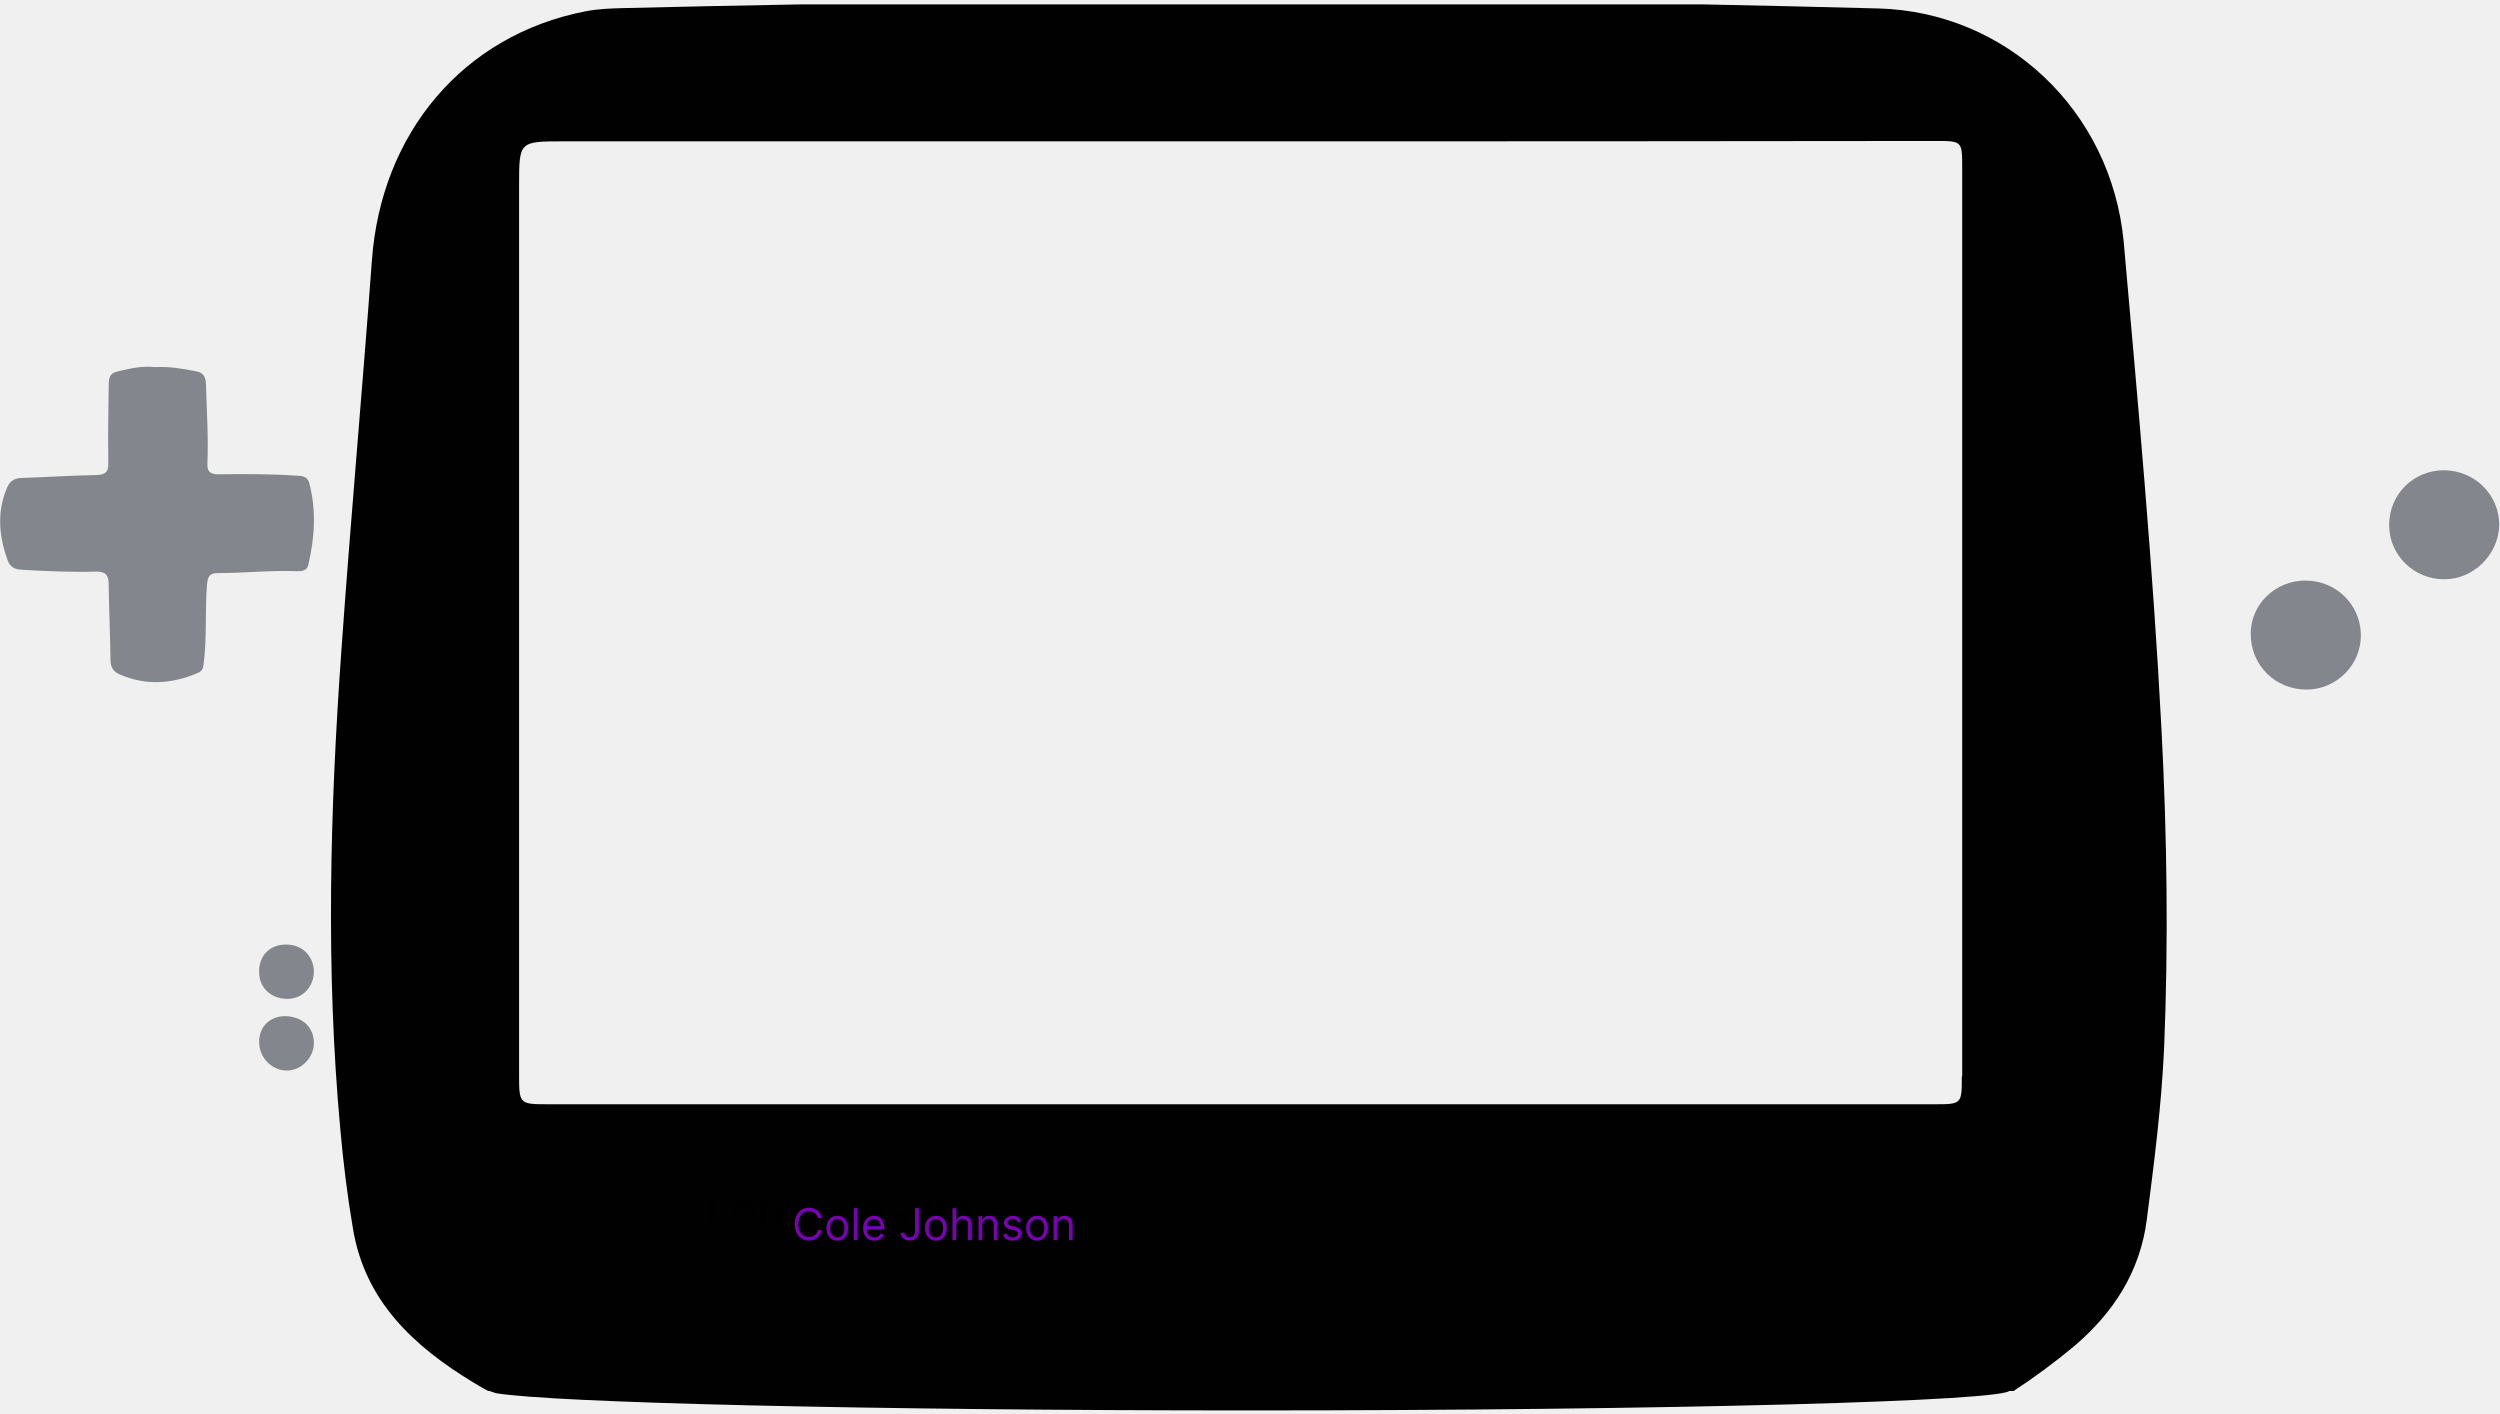
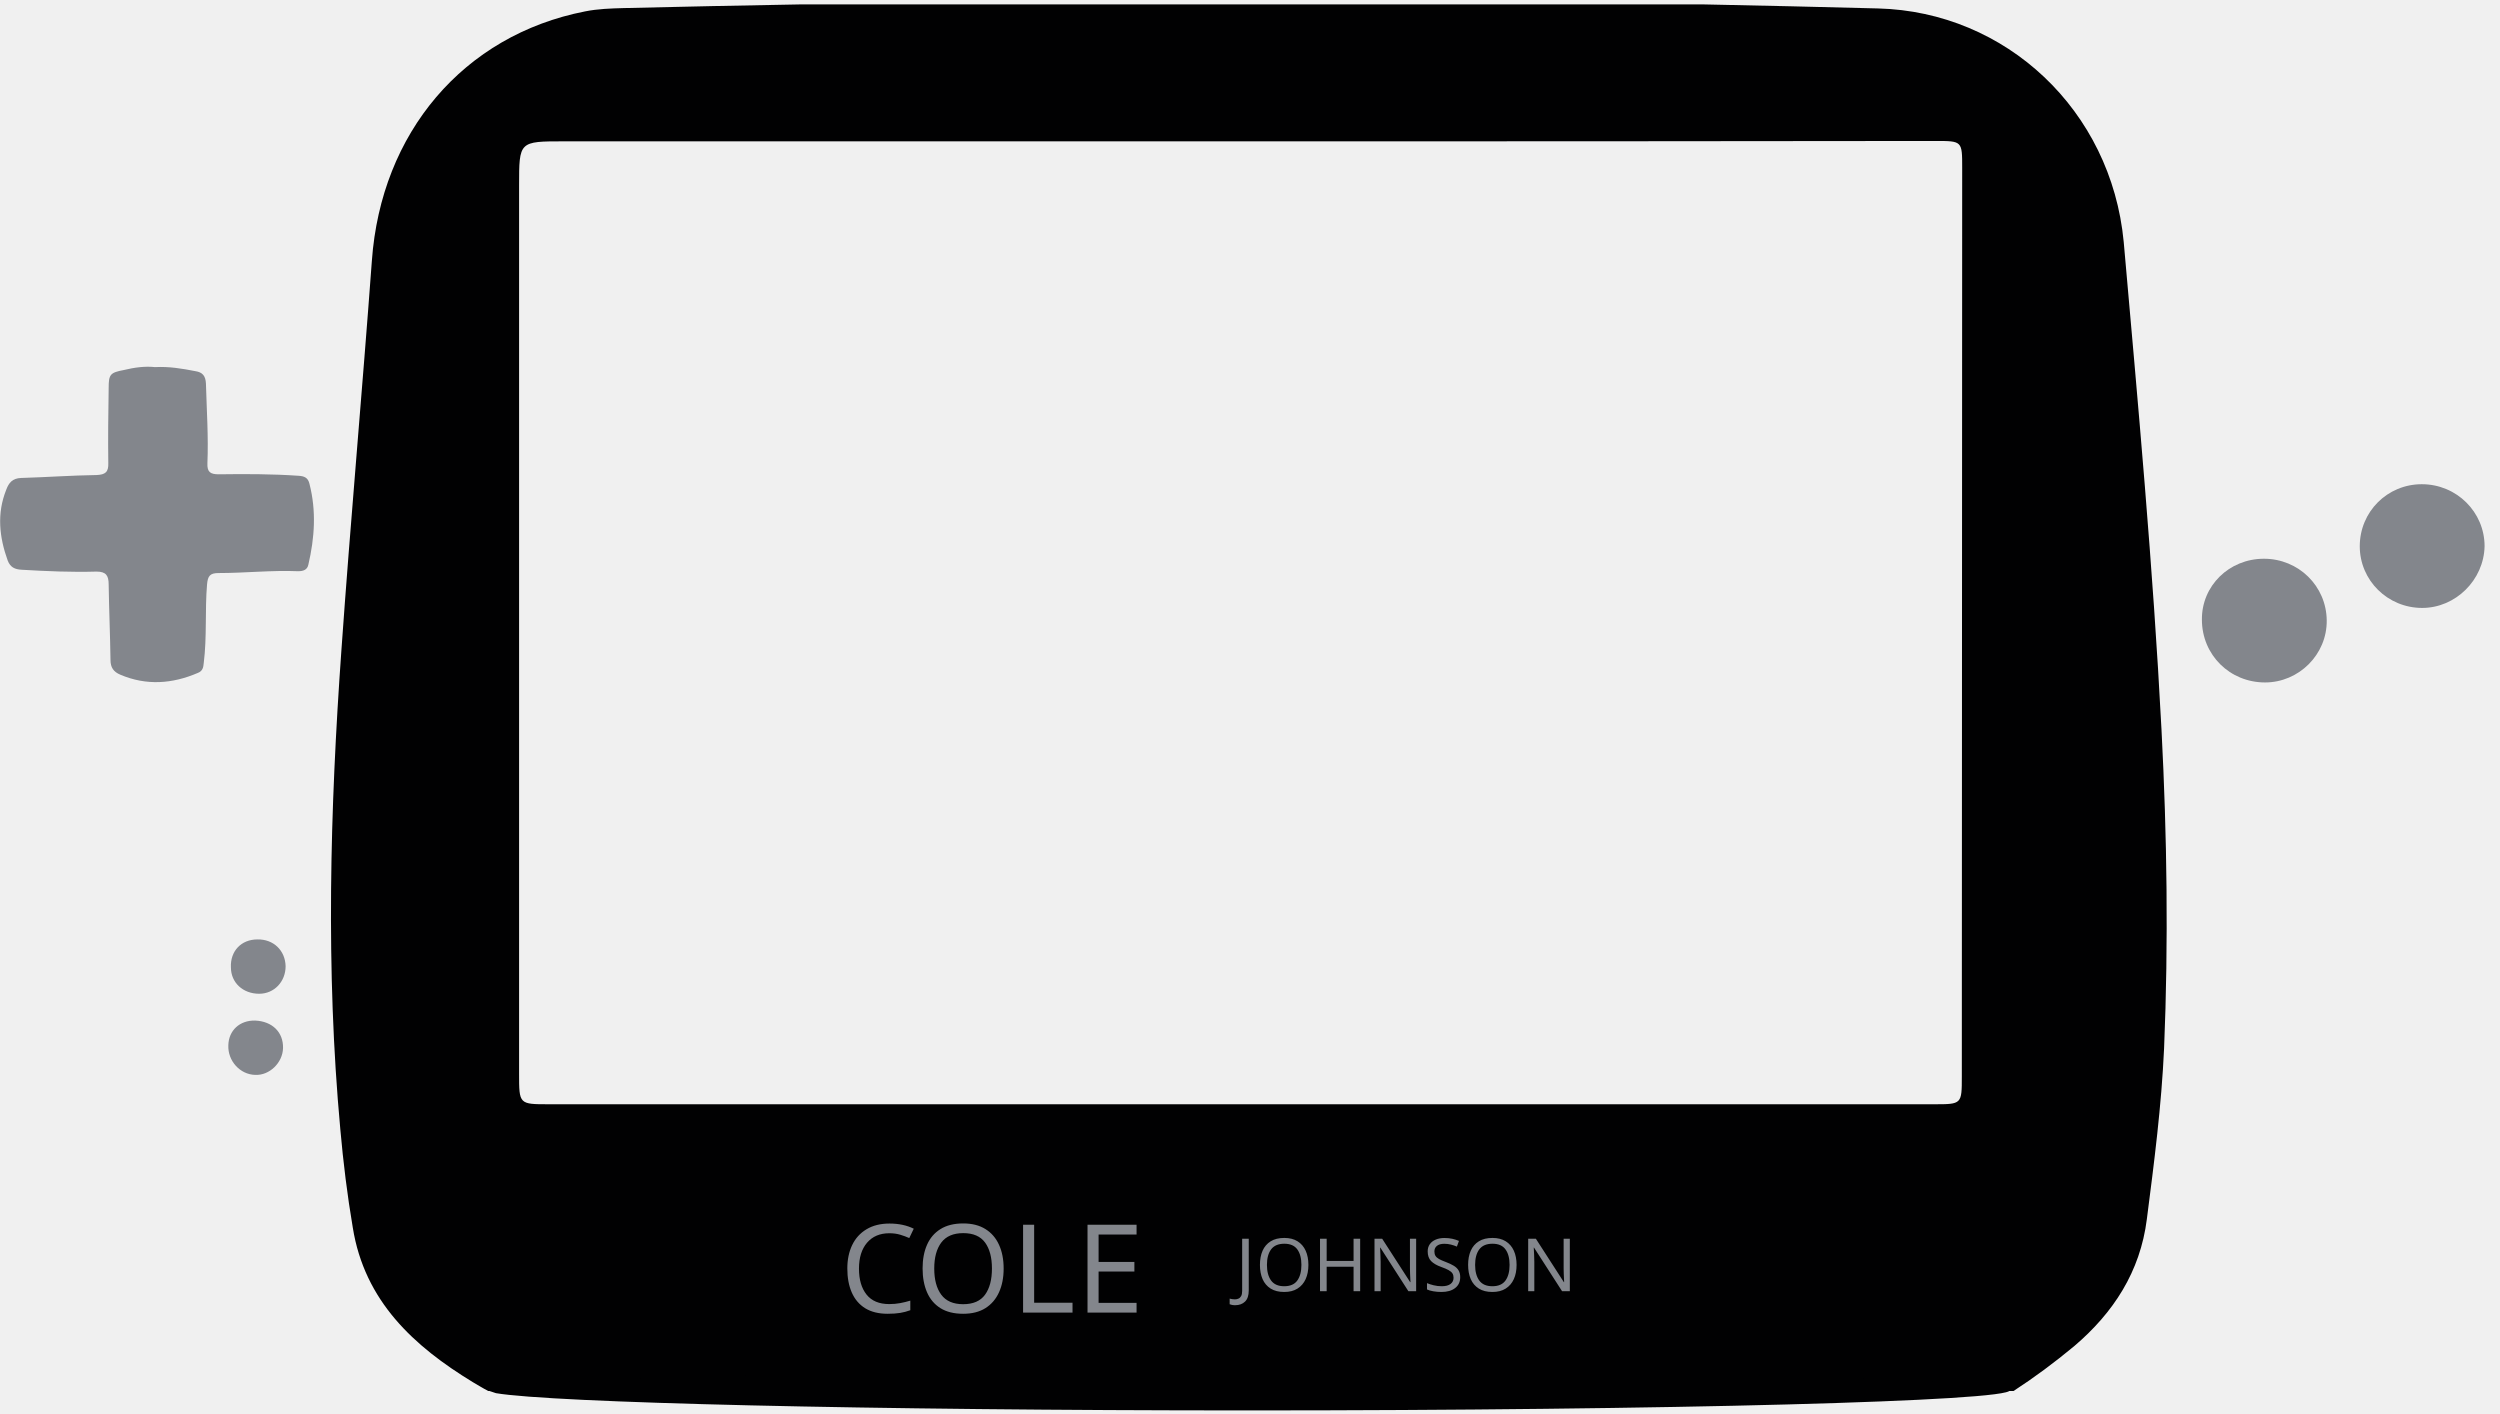
- <svg xmlns="http://www.w3.org/2000/svg" width="681" height="385" viewBox="0 0 681 385" fill="none">
-   <g clip-path="url(#clip0_7_22)">
-     <path d="M588.8 198.9C586.5 154.5 582.4 110.1 578.5 65.9C575.1 30 546.4 3.2 511.6 2.3C495.7 1.9 479.9 1.5 464 1.2H218C202 1.5 185.9 1.8 169.9 2.2C166.4 2.3 162.9 2.4 159.4 3.1C126.2 9.6 103.8 36.2 101.3 71C98.7 106.4 95.5 141.7 93 177.1C89.9 220.6 88.7 264.1 92.7 307.6C93.5 316.6 94.6 325.6 96.1 334.4C99.3 354.4 112.7 366.7 128.8 376.5C130.2 377.3 131.6 378.2 133 378.9H548.5C554.2 375.2 559.7 371.1 565 366.7C575.7 357.6 583 346.4 584.8 332.1C586.8 316.6 588.8 301.1 589.5 285.5C590.7 256.6 590.3 227.8 588.8 198.9ZM534.4 293.2C534.4 300.8 534.4 300.8 526.8 300.8H149.5C141.4 300.8 141.4 300.8 141.4 292.5V50.5C141.4 38.5 141.4 38.5 153.6 38.5H337.9C401 38.5 464.1 38.5 527.2 38.4C534.5 38.4 534.5 38.4 534.5 45.7V293.2H534.4Z" fill="#010102" />
-     <path d="M42.2 100C46.1 99.8 49.6 100.4 53.2 101.1C55.2 101.4 56 102.4 56.1 104.5C56.3 111.7 56.8 119 56.5 126.2C56.4 128.6 57.3 129.2 59.6 129.2C66.8 129.1 74.1 129.1 81.3 129.6C82.9 129.7 83.9 130.1 84.3 131.8C86.2 139.2 85.7 146.5 84 153.8C83.7 155.3 82.5 155.6 81.2 155.6C74 155.3 66.7 156.1 59.5 156.1C57.2 156.1 56.6 156.9 56.4 159.2C55.8 166.3 56.4 173.5 55.5 180.6C55.4 181.8 55.2 182.8 53.9 183.3C46.9 186.3 39.9 186.8 32.8 183.8C30.9 183 30.1 181.8 30.1 179.8C30 172.9 29.7 166 29.6 159.2C29.6 156.8 28.9 155.7 26.3 155.7C19.5 155.9 12.7 155.6 5.9 155.2C4 155.1 2.8 154.5 2.1 152.7C-0.2 146.3 -0.9 139.9 1.7 133.4C2.4 131.5 3.4 130.3 5.7 130.2C12.6 130 19.4 129.5 26.3 129.4C28.7 129.3 29.6 128.6 29.5 126.1C29.4 119.3 29.5 112.5 29.6 105.7C29.6 102 30 101.5 33.7 100.8C36.6 100.1 39.5 99.7 42.2 100Z" fill="#83868C" />
-     <path d="M628 158.14C636.3 158.14 643 164.64 643.1 172.94C643.2 181.14 636.4 187.84 628.3 187.84C619.8 187.84 613.1 181.24 613.1 172.74C613 164.74 619.7 158.14 628 158.14Z" fill="#83868C" />
-     <path d="M665.8 157.8C657.5 157.8 650.8 151.2 650.8 143C650.8 134.7 657.4 128.1 665.7 128.1C674.1 128.1 680.8 134.8 680.8 143C680.6 151.1 673.8 157.8 665.8 157.8Z" fill="#83868C" />
-     <path d="M77.8 257.3C82.2 257.2 85.4 260.3 85.5 264.6C85.5 268.8 82.4 272.1 78.3 272.1C73.9 272.1 70.6 269.1 70.6 264.9C70.4 260.5 73.4 257.3 77.8 257.3Z" fill="#83868C" />
-     <path d="M77.9 276.8C82.6 277 85.6 280 85.5 284.3C85.4 288.3 81.8 291.8 77.9 291.6C73.8 291.5 70.4 287.8 70.6 283.5C70.7 279.5 73.7 276.7 77.9 276.8Z" fill="#83868C" />
-     <path d="M340.2 373.3C226.8 373.3 134.7 375.7 132.8 378.7H132.9C133 378.8 133.2 378.8 133.3 378.9C133.9 379.1 134.5 379.3 135.1 379.5C150.4 382.1 236.4 384.2 340.1 384.2C454.7 384.2 547.5 381.7 547.5 378.7C547.5 375.7 454.8 373.3 340.2 373.3Z" fill="#010102" />
-     <path d="M193.317 333.822V325.095H194.374V332.884H198.431V333.822H193.317ZM202.59 333.958C201.999 333.958 201.481 333.818 201.035 333.536C200.591 333.255 200.245 332.862 199.995 332.356C199.748 331.85 199.624 331.259 199.624 330.583C199.624 329.901 199.748 329.306 199.995 328.798C200.245 328.289 200.591 327.894 201.035 327.613C201.481 327.332 201.999 327.191 202.59 327.191C203.181 327.191 203.698 327.332 204.141 327.613C204.587 327.894 204.934 328.289 205.181 328.798C205.431 329.306 205.556 329.901 205.556 330.583C205.556 331.259 205.431 331.85 205.181 332.356C204.934 332.862 204.587 333.255 204.141 333.536C203.698 333.818 203.181 333.958 202.59 333.958ZM202.59 333.055C203.039 333.055 203.408 332.94 203.698 332.71C203.988 332.479 204.202 332.177 204.341 331.802C204.481 331.427 204.55 331.021 204.55 330.583C204.55 330.146 204.481 329.738 204.341 329.36C204.202 328.982 203.988 328.677 203.698 328.444C203.408 328.211 203.039 328.095 202.59 328.095C202.141 328.095 201.772 328.211 201.482 328.444C201.192 328.677 200.978 328.982 200.839 329.36C200.699 329.738 200.63 330.146 200.63 330.583C200.63 331.021 200.699 331.427 200.839 331.802C200.978 332.177 201.192 332.479 201.482 332.71C201.772 332.94 202.141 333.055 202.59 333.055ZM207.091 333.822V327.276H208.063V328.265H208.131C208.25 327.941 208.466 327.678 208.779 327.477C209.091 327.275 209.443 327.174 209.835 327.174C209.909 327.174 210.002 327.176 210.112 327.178C210.223 327.181 210.307 327.185 210.364 327.191V328.214C210.33 328.205 210.252 328.193 210.129 328.176C210.01 328.156 209.884 328.146 209.75 328.146C209.432 328.146 209.148 328.212 208.898 328.346C208.651 328.477 208.455 328.658 208.31 328.891C208.168 329.122 208.097 329.384 208.097 329.68V333.822H207.091ZM214.101 333.958C213.47 333.958 212.926 333.819 212.469 333.541C212.014 333.259 211.663 332.867 211.416 332.364C211.172 331.859 211.05 331.271 211.05 330.6C211.05 329.93 211.172 329.339 211.416 328.827C211.663 328.313 212.007 327.913 212.448 327.626C212.891 327.336 213.408 327.191 213.999 327.191C214.34 327.191 214.676 327.248 215.009 327.362C215.341 327.475 215.644 327.66 215.916 327.916C216.189 328.168 216.406 328.504 216.568 328.921C216.73 329.339 216.811 329.853 216.811 330.464V330.89H211.766V330.021H215.788C215.788 329.651 215.715 329.322 215.567 329.032C215.422 328.742 215.215 328.514 214.945 328.346C214.678 328.178 214.362 328.095 213.999 328.095C213.598 328.095 213.252 328.194 212.959 328.393C212.669 328.589 212.446 328.845 212.29 329.16C212.134 329.475 212.056 329.813 212.056 330.174V330.754C212.056 331.248 212.141 331.667 212.311 332.011C212.484 332.352 212.725 332.612 213.031 332.791C213.338 332.967 213.695 333.055 214.101 333.055C214.365 333.055 214.604 333.018 214.817 332.944C215.033 332.867 215.219 332.754 215.375 332.603C215.531 332.45 215.652 332.259 215.737 332.032L216.709 332.305C216.607 332.634 216.435 332.924 216.193 333.174C215.952 333.421 215.654 333.614 215.298 333.754C214.943 333.89 214.544 333.958 214.101 333.958ZM218.341 333.822V327.276H219.313V328.299H219.398C219.534 327.95 219.754 327.678 220.058 327.485C220.362 327.289 220.727 327.191 221.154 327.191C221.585 327.191 221.945 327.289 222.232 327.485C222.521 327.678 222.747 327.95 222.909 328.299H222.977C223.145 327.961 223.396 327.693 223.732 327.494C224.067 327.292 224.469 327.191 224.938 327.191C225.523 327.191 226.002 327.374 226.374 327.741C226.746 328.104 226.932 328.671 226.932 329.441V333.822H225.926V329.441C225.926 328.958 225.794 328.613 225.53 328.406C225.266 328.198 224.955 328.095 224.597 328.095C224.136 328.095 223.78 328.234 223.527 328.512C223.274 328.788 223.148 329.137 223.148 329.56V333.822H222.125V329.339C222.125 328.967 222.004 328.667 221.763 328.44C221.521 328.21 221.21 328.095 220.83 328.095C220.568 328.095 220.324 328.164 220.097 328.303C219.872 328.443 219.69 328.636 219.551 328.883C219.415 329.127 219.347 329.41 219.347 329.731V333.822H218.341ZM232.146 333.822V327.276H233.151V333.822H232.146ZM232.657 326.185C232.461 326.185 232.292 326.119 232.15 325.985C232.011 325.852 231.941 325.691 231.941 325.504C231.941 325.316 232.011 325.156 232.15 325.022C232.292 324.889 232.461 324.822 232.657 324.822C232.853 324.822 233.021 324.889 233.16 325.022C233.302 325.156 233.373 325.316 233.373 325.504C233.373 325.691 233.302 325.852 233.16 325.985C233.021 326.119 232.853 326.185 232.657 326.185ZM234.993 336.276V327.276H235.965V328.316H236.084C236.158 328.202 236.26 328.058 236.391 327.881C236.525 327.702 236.715 327.543 236.962 327.404C237.212 327.262 237.55 327.191 237.976 327.191C238.527 327.191 239.013 327.329 239.434 327.604C239.854 327.88 240.182 328.271 240.418 328.776C240.654 329.282 240.772 329.879 240.772 330.566C240.772 331.259 240.654 331.86 240.418 332.369C240.182 332.874 239.856 333.266 239.438 333.545C239.02 333.82 238.539 333.958 237.993 333.958C237.573 333.958 237.236 333.889 236.983 333.749C236.731 333.607 236.536 333.447 236.4 333.268C236.263 333.086 236.158 332.935 236.084 332.816H235.999V336.276H234.993ZM235.982 330.549C235.982 331.043 236.054 331.479 236.199 331.857C236.344 332.232 236.556 332.526 236.834 332.739C237.113 332.95 237.454 333.055 237.857 333.055C238.277 333.055 238.628 332.944 238.91 332.722C239.194 332.498 239.407 332.197 239.549 331.819C239.694 331.438 239.766 331.015 239.766 330.549C239.766 330.089 239.695 329.674 239.553 329.305C239.414 328.933 239.202 328.639 238.918 328.423C238.637 328.204 238.283 328.095 237.857 328.095C237.448 328.095 237.104 328.198 236.826 328.406C236.547 328.61 236.337 328.897 236.195 329.266C236.053 329.633 235.982 330.06 235.982 330.549ZM246.942 328.742L246.039 328.998C245.982 328.847 245.898 328.701 245.787 328.559C245.679 328.414 245.532 328.295 245.344 328.201C245.157 328.107 244.917 328.06 244.624 328.06C244.223 328.06 243.89 328.153 243.623 328.337C243.358 328.519 243.226 328.751 243.226 329.032C243.226 329.282 243.317 329.479 243.499 329.624C243.681 329.769 243.965 329.89 244.351 329.987L245.323 330.225C245.908 330.367 246.344 330.585 246.631 330.877C246.918 331.167 247.062 331.541 247.062 331.998C247.062 332.373 246.954 332.708 246.738 333.004C246.525 333.299 246.226 333.532 245.843 333.702C245.459 333.873 245.013 333.958 244.505 333.958C243.837 333.958 243.285 333.813 242.847 333.524C242.41 333.234 242.133 332.81 242.016 332.254L242.971 332.015C243.062 332.367 243.233 332.631 243.486 332.808C243.742 332.984 244.076 333.072 244.488 333.072C244.956 333.072 245.329 332.972 245.604 332.774C245.883 332.572 246.022 332.33 246.022 332.049C246.022 331.822 245.942 331.631 245.783 331.478C245.624 331.322 245.38 331.205 245.05 331.129L243.959 330.873C243.36 330.731 242.919 330.511 242.638 330.212C242.36 329.911 242.221 329.535 242.221 329.083C242.221 328.714 242.324 328.387 242.532 328.103C242.742 327.819 243.027 327.596 243.388 327.434C243.752 327.272 244.164 327.191 244.624 327.191C245.272 327.191 245.78 327.333 246.15 327.617C246.522 327.901 246.786 328.276 246.942 328.742ZM252.7 331.146V327.276H253.706V333.822H252.7V332.714H252.632C252.479 333.046 252.24 333.329 251.916 333.562C251.592 333.792 251.183 333.907 250.689 333.907C250.28 333.907 249.916 333.818 249.598 333.639C249.28 333.457 249.03 333.184 248.848 332.82C248.666 332.454 248.575 331.992 248.575 331.435V327.276H249.581V331.367C249.581 331.845 249.715 332.225 249.982 332.509C250.252 332.793 250.595 332.935 251.013 332.935C251.263 332.935 251.517 332.872 251.776 332.744C252.037 332.616 252.256 332.42 252.432 332.156C252.611 331.891 252.7 331.555 252.7 331.146ZM255.548 333.822V327.276H256.52V328.299H256.605C256.741 327.95 256.961 327.678 257.265 327.485C257.569 327.289 257.934 327.191 258.361 327.191C258.792 327.191 259.152 327.289 259.439 327.485C259.728 327.678 259.954 327.95 260.116 328.299H260.184C260.352 327.961 260.603 327.693 260.939 327.494C261.274 327.292 261.676 327.191 262.145 327.191C262.73 327.191 263.209 327.374 263.581 327.741C263.953 328.104 264.139 328.671 264.139 329.441V333.822H263.133V329.441C263.133 328.958 263.001 328.613 262.737 328.406C262.473 328.198 262.162 328.095 261.804 328.095C261.344 328.095 260.987 328.234 260.734 328.512C260.481 328.788 260.355 329.137 260.355 329.56V333.822H259.332V329.339C259.332 328.967 259.211 328.667 258.97 328.44C258.728 328.21 258.417 328.095 258.037 328.095C257.775 328.095 257.531 328.164 257.304 328.303C257.079 328.443 256.897 328.636 256.758 328.883C256.622 329.127 256.554 329.41 256.554 329.731V333.822H255.548Z" fill="black" />
-     <path d="M223.84 331.822H222.783C222.721 331.518 222.611 331.251 222.455 331.021C222.302 330.791 222.114 330.597 221.893 330.441C221.674 330.282 221.431 330.163 221.164 330.083C220.897 330.004 220.618 329.964 220.329 329.964C219.8 329.964 219.321 330.097 218.893 330.364C218.466 330.631 218.127 331.025 217.874 331.545C217.624 332.065 217.499 332.702 217.499 333.458C217.499 334.214 217.624 334.852 217.874 335.372C218.127 335.891 218.466 336.285 218.893 336.552C219.321 336.819 219.8 336.952 220.329 336.952C220.618 336.952 220.897 336.913 221.164 336.833C221.431 336.754 221.674 336.636 221.893 336.479C222.114 336.32 222.302 336.126 222.455 335.896C222.611 335.663 222.721 335.396 222.783 335.095H223.84C223.76 335.541 223.616 335.94 223.405 336.292C223.195 336.644 222.934 336.944 222.621 337.191C222.309 337.435 221.958 337.622 221.569 337.749C221.182 337.877 220.769 337.941 220.329 337.941C219.584 337.941 218.922 337.759 218.343 337.396C217.763 337.032 217.307 336.515 216.975 335.845C216.643 335.174 216.476 334.379 216.476 333.458C216.476 332.538 216.643 331.742 216.975 331.072C217.307 330.401 217.763 329.884 218.343 329.521C218.922 329.157 219.584 328.975 220.329 328.975C220.769 328.975 221.182 329.039 221.569 329.167C221.958 329.295 222.309 329.482 222.621 329.729C222.934 329.974 223.195 330.272 223.405 330.624C223.616 330.974 223.76 331.373 223.84 331.822ZM228.07 337.958C227.48 337.958 226.961 337.818 226.515 337.536C226.072 337.255 225.725 336.862 225.475 336.356C225.228 335.85 225.105 335.259 225.105 334.583C225.105 333.901 225.228 333.306 225.475 332.798C225.725 332.289 226.072 331.894 226.515 331.613C226.961 331.332 227.48 331.191 228.07 331.191C228.661 331.191 229.178 331.332 229.622 331.613C230.068 331.894 230.414 332.289 230.661 332.798C230.911 333.306 231.036 333.901 231.036 334.583C231.036 335.259 230.911 335.85 230.661 336.356C230.414 336.862 230.068 337.255 229.622 337.536C229.178 337.818 228.661 337.958 228.07 337.958ZM228.07 337.055C228.519 337.055 228.889 336.94 229.178 336.71C229.468 336.479 229.683 336.177 229.822 335.802C229.961 335.427 230.031 335.021 230.031 334.583C230.031 334.146 229.961 333.738 229.822 333.36C229.683 332.982 229.468 332.677 229.178 332.444C228.889 332.211 228.519 332.095 228.07 332.095C227.622 332.095 227.252 332.211 226.962 332.444C226.673 332.677 226.458 332.982 226.319 333.36C226.18 333.738 226.11 334.146 226.11 334.583C226.11 335.021 226.18 335.427 226.319 335.802C226.458 336.177 226.673 336.479 226.962 336.71C227.252 336.94 227.622 337.055 228.07 337.055ZM233.577 329.095V337.822H232.571V329.095H233.577ZM238.163 337.958C237.533 337.958 236.989 337.819 236.531 337.541C236.077 337.259 235.726 336.867 235.479 336.364C235.234 335.859 235.112 335.271 235.112 334.6C235.112 333.93 235.234 333.339 235.479 332.827C235.726 332.313 236.07 331.913 236.51 331.626C236.953 331.336 237.47 331.191 238.061 331.191C238.402 331.191 238.739 331.248 239.071 331.362C239.404 331.475 239.706 331.66 239.979 331.916C240.252 332.168 240.469 332.504 240.631 332.921C240.793 333.339 240.874 333.853 240.874 334.464V334.89H235.828V334.021H239.851C239.851 333.651 239.777 333.322 239.629 333.032C239.484 332.742 239.277 332.514 239.007 332.346C238.74 332.178 238.425 332.095 238.061 332.095C237.661 332.095 237.314 332.194 237.021 332.393C236.732 332.589 236.509 332.845 236.352 333.16C236.196 333.475 236.118 333.813 236.118 334.174V334.754C236.118 335.248 236.203 335.667 236.374 336.011C236.547 336.352 236.787 336.612 237.094 336.791C237.401 336.967 237.757 337.055 238.163 337.055C238.428 337.055 238.666 337.018 238.879 336.944C239.095 336.867 239.281 336.754 239.438 336.603C239.594 336.45 239.715 336.259 239.8 336.032L240.771 336.305C240.669 336.634 240.497 336.924 240.256 337.174C240.014 337.421 239.716 337.614 239.361 337.754C239.006 337.89 238.607 337.958 238.163 337.958ZM249.256 329.095H250.313V335.333C250.313 335.89 250.21 336.363 250.006 336.752C249.801 337.141 249.513 337.437 249.141 337.639C248.769 337.84 248.33 337.941 247.824 337.941C247.347 337.941 246.922 337.854 246.55 337.681C246.178 337.505 245.885 337.255 245.672 336.931C245.459 336.607 245.352 336.222 245.352 335.776H246.392C246.392 336.024 246.453 336.239 246.575 336.424C246.7 336.606 246.871 336.748 247.087 336.85C247.303 336.952 247.548 337.004 247.824 337.004C248.128 337.004 248.386 336.94 248.6 336.812C248.813 336.684 248.975 336.497 249.085 336.249C249.199 335.999 249.256 335.694 249.256 335.333V329.095ZM254.953 337.958C254.362 337.958 253.844 337.818 253.398 337.536C252.955 337.255 252.608 336.862 252.358 336.356C252.111 335.85 251.987 335.259 251.987 334.583C251.987 333.901 252.111 333.306 252.358 332.798C252.608 332.289 252.955 331.894 253.398 331.613C253.844 331.332 254.362 331.191 254.953 331.191C255.544 331.191 256.061 331.332 256.504 331.613C256.95 331.894 257.297 332.289 257.544 332.798C257.794 333.306 257.919 333.901 257.919 334.583C257.919 335.259 257.794 335.85 257.544 336.356C257.297 336.862 256.95 337.255 256.504 337.536C256.061 337.818 255.544 337.958 254.953 337.958ZM254.953 337.055C255.402 337.055 255.771 336.94 256.061 336.71C256.351 336.479 256.565 336.177 256.705 335.802C256.844 335.427 256.913 335.021 256.913 334.583C256.913 334.146 256.844 333.738 256.705 333.36C256.565 332.982 256.351 332.677 256.061 332.444C255.771 332.211 255.402 332.095 254.953 332.095C254.504 332.095 254.135 332.211 253.845 332.444C253.556 332.677 253.341 332.982 253.202 333.36C253.063 333.738 252.993 334.146 252.993 334.583C252.993 335.021 253.063 335.427 253.202 335.802C253.341 336.177 253.556 336.479 253.845 336.71C254.135 336.94 254.504 337.055 254.953 337.055ZM260.46 333.884V337.822H259.454V329.095H260.46V332.299H260.545C260.699 331.961 260.929 331.693 261.236 331.494C261.545 331.292 261.957 331.191 262.471 331.191C262.917 331.191 263.308 331.281 263.643 331.46C263.978 331.636 264.238 331.907 264.423 332.274C264.611 332.637 264.704 333.1 264.704 333.663V337.822H263.699V333.731C263.699 333.211 263.564 332.809 263.294 332.525C263.027 332.238 262.656 332.095 262.182 332.095C261.852 332.095 261.557 332.164 261.295 332.303C261.037 332.443 260.832 332.646 260.682 332.913C260.534 333.18 260.46 333.504 260.46 333.884ZM267.55 333.884V337.822H266.544V331.276H267.516V332.299H267.601C267.754 331.967 267.987 331.7 268.3 331.498C268.612 331.293 269.016 331.191 269.51 331.191C269.953 331.191 270.341 331.282 270.673 331.464C271.006 331.643 271.264 331.916 271.449 332.282C271.634 332.646 271.726 333.106 271.726 333.663V337.822H270.72V333.731C270.72 333.217 270.587 332.816 270.32 332.529C270.053 332.239 269.686 332.095 269.22 332.095C268.899 332.095 268.612 332.164 268.359 332.303C268.109 332.443 267.912 332.646 267.767 332.913C267.622 333.18 267.55 333.504 267.55 333.884ZM278.2 332.742L277.297 332.998C277.24 332.847 277.156 332.701 277.045 332.559C276.937 332.414 276.79 332.295 276.602 332.201C276.415 332.107 276.174 332.06 275.882 332.06C275.481 332.06 275.147 332.153 274.88 332.337C274.616 332.519 274.484 332.751 274.484 333.032C274.484 333.282 274.575 333.479 274.757 333.624C274.939 333.769 275.223 333.89 275.609 333.987L276.581 334.225C277.166 334.367 277.602 334.585 277.889 334.877C278.176 335.167 278.319 335.541 278.319 335.998C278.319 336.373 278.211 336.708 277.995 337.004C277.782 337.299 277.484 337.532 277.101 337.702C276.717 337.873 276.271 337.958 275.763 337.958C275.095 337.958 274.542 337.813 274.105 337.524C273.667 337.234 273.39 336.81 273.274 336.254L274.228 336.015C274.319 336.367 274.491 336.631 274.744 336.808C275 336.984 275.334 337.072 275.745 337.072C276.214 337.072 276.586 336.972 276.862 336.774C277.14 336.572 277.28 336.33 277.28 336.049C277.28 335.822 277.2 335.631 277.041 335.478C276.882 335.322 276.638 335.205 276.308 335.129L275.217 334.873C274.618 334.731 274.177 334.511 273.896 334.212C273.618 333.911 273.478 333.535 273.478 333.083C273.478 332.714 273.582 332.387 273.79 332.103C274 331.819 274.285 331.596 274.646 331.434C275.01 331.272 275.422 331.191 275.882 331.191C276.53 331.191 277.038 331.333 277.407 331.617C277.78 331.901 278.044 332.276 278.2 332.742ZM282.492 337.958C281.901 337.958 281.383 337.818 280.937 337.536C280.494 337.255 280.147 336.862 279.897 336.356C279.65 335.85 279.526 335.259 279.526 334.583C279.526 333.901 279.65 333.306 279.897 332.798C280.147 332.289 280.494 331.894 280.937 331.613C281.383 331.332 281.901 331.191 282.492 331.191C283.083 331.191 283.6 331.332 284.043 331.613C284.489 331.894 284.836 332.289 285.083 332.798C285.333 333.306 285.458 333.901 285.458 334.583C285.458 335.259 285.333 335.85 285.083 336.356C284.836 336.862 284.489 337.255 284.043 337.536C283.6 337.818 283.083 337.958 282.492 337.958ZM282.492 337.055C282.941 337.055 283.31 336.94 283.6 336.71C283.89 336.479 284.105 336.177 284.244 335.802C284.383 335.427 284.453 335.021 284.453 334.583C284.453 334.146 284.383 333.738 284.244 333.36C284.105 332.982 283.89 332.677 283.6 332.444C283.31 332.211 282.941 332.095 282.492 332.095C282.043 332.095 281.674 332.211 281.384 332.444C281.095 332.677 280.88 332.982 280.741 333.36C280.602 333.738 280.532 334.146 280.532 334.583C280.532 335.021 280.602 335.427 280.741 335.802C280.88 336.177 281.095 336.479 281.384 336.71C281.674 336.94 282.043 337.055 282.492 337.055ZM287.999 333.884V337.822H286.993V331.276H287.965V332.299H288.05C288.204 331.967 288.437 331.7 288.749 331.498C289.062 331.293 289.465 331.191 289.959 331.191C290.402 331.191 290.79 331.282 291.123 331.464C291.455 331.643 291.714 331.916 291.898 332.282C292.083 332.646 292.175 333.106 292.175 333.663V337.822H291.169V333.731C291.169 333.217 291.036 332.816 290.769 332.529C290.502 332.239 290.135 332.095 289.669 332.095C289.348 332.095 289.062 332.164 288.809 332.303C288.559 332.443 288.361 332.646 288.216 332.913C288.071 333.18 287.999 333.504 287.999 333.884Z" fill="#7A00B4" />
+ <svg xmlns="http://www.w3.org/2000/svg" version="1.1" id="Layer_1" x="0px" y="0px" viewBox="0 0 681 385" style="enable-background:new 0 0 681 385;" xml:space="preserve">
+   <style type="text/css">
+ 	.st0{fill:none;}
+ 	.st1{fill:#010102;}
+ 	.st2{fill:#83868C;}
+ 	.st3{font-family:'Audiowide-Regular';}
+ 	.st4{font-size:33.504px;}
+ 	.st5{font-size:20.031px;}
+ </style>
+   <g>
+     <rect class="st0" width="680.8" height="384.3" />
+     <path class="st1" d="M588.8,198.9c-2.3-44.4-6.4-88.8-10.3-133C575.1,30,546.4,3.2,511.6,2.3c-15.9-0.4-31.7-0.8-47.6-1.1H218   c-16,0.3-32.1,0.6-48.1,1c-3.5,0.1-7,0.2-10.5,0.9c-33.2,6.5-55.6,33.1-58.1,67.9c-2.6,35.4-5.8,70.7-8.3,106.1   c-3.1,43.5-4.3,87-0.3,130.5c0.8,9,1.9,18,3.4,26.8c3.2,20,16.6,32.3,32.7,42.1c1.4,0.8,2.8,1.7,4.2,2.4h415.5   c5.7-3.7,11.2-7.8,16.5-12.2c10.7-9.1,18-20.3,19.8-34.6c2-15.5,4-31,4.7-46.6C590.7,256.6,590.3,227.8,588.8,198.9z M534.4,293.2   c0,7.6,0,7.6-7.6,7.6H149.5c-8.1,0-8.1,0-8.1-8.3v-242c0-12,0-12,12.2-12h184.3c63.1,0,126.2,0,189.3-0.1c7.3,0,7.3,0,7.3,7.3   L534.4,293.2L534.4,293.2z" />
+     <path class="st2" d="M42.2,100c3.9-0.2,7.4,0.4,11,1.1c2,0.3,2.8,1.3,2.9,3.4c0.2,7.2,0.7,14.5,0.4,21.7c-0.1,2.4,0.8,3,3.1,3   c7.2-0.1,14.5-0.1,21.7,0.4c1.6,0.1,2.6,0.5,3,2.2c1.9,7.4,1.4,14.7-0.3,22c-0.3,1.5-1.5,1.8-2.8,1.8c-7.2-0.3-14.5,0.5-21.7,0.5   c-2.3,0-2.9,0.8-3.1,3.1c-0.6,7.1,0,14.3-0.9,21.4c-0.1,1.2-0.3,2.2-1.6,2.7c-7,3-14,3.5-21.1,0.5c-1.9-0.8-2.7-2-2.7-4   c-0.1-6.9-0.4-13.8-0.5-20.6c0-2.4-0.7-3.5-3.3-3.5c-6.8,0.2-13.6-0.1-20.4-0.5c-1.9-0.1-3.1-0.7-3.8-2.5c-2.3-6.4-3-12.8-0.4-19.3   c0.7-1.9,1.7-3.1,4-3.2c6.9-0.2,13.7-0.7,20.6-0.8c2.4-0.1,3.3-0.8,3.2-3.3c-0.1-6.8,0-13.6,0.1-20.4c0-3.7,0.4-4.2,4.1-4.9   C36.6,100.1,39.5,99.7,42.2,100z" />
+     <path class="st2" d="M616.7,152.2c9.4,0,17,7.4,17.1,16.8c0.1,9.3-7.6,16.9-16.8,16.9c-9.6,0-17.2-7.5-17.2-17.1   C599.7,159.6,607.2,152.2,616.7,152.2z" />
+     <path class="st2" d="M659.8,165.6c-9.4,0-17-7.5-17-16.8c0-9.4,7.5-16.9,16.9-16.9c9.5,0,17.1,7.6,17.1,16.9   C676.6,158,668.9,165.6,659.8,165.6z" />
+     <path class="st2" d="M70.1,255.9c4.4-0.1,7.6,3,7.7,7.3c0,4.2-3.1,7.5-7.2,7.5c-4.4,0-7.7-3-7.7-7.2   C62.7,259.1,65.7,255.9,70.1,255.9z" />
+     <path class="st2" d="M69.5,278c4.7,0.2,7.7,3.2,7.6,7.5c-0.1,4-3.7,7.5-7.6,7.3c-4.1-0.1-7.5-3.8-7.3-8.1   C62.3,280.7,65.3,277.9,69.5,278z" />
+     <path class="st1" d="M340.2,373.3c-113.4,0-205.5,2.4-207.4,5.4h0.1c0.1,0.1,0.3,0.1,0.4,0.2c0.6,0.2,1.2,0.4,1.8,0.6   c15.3,2.6,101.3,4.7,205,4.7c114.6,0,207.4-2.5,207.4-5.5S454.8,373.3,340.2,373.3z" />
+     <g>
+       <text transform="matrix(1 0 0 1 228.7644 357.5449)" class="st2 st3 st4">COLE</text>
+       <text transform="matrix(1 0 0 1 336.5196 351.7292)" class="st2 st3 st5">JOHNSON</text>
+     </g>
  </g>
-   <defs>
-     <clipPath id="clip0_7_22">
-       <rect width="680.8" height="384.3" fill="white" />
-     </clipPath>
-   </defs>
</svg>
